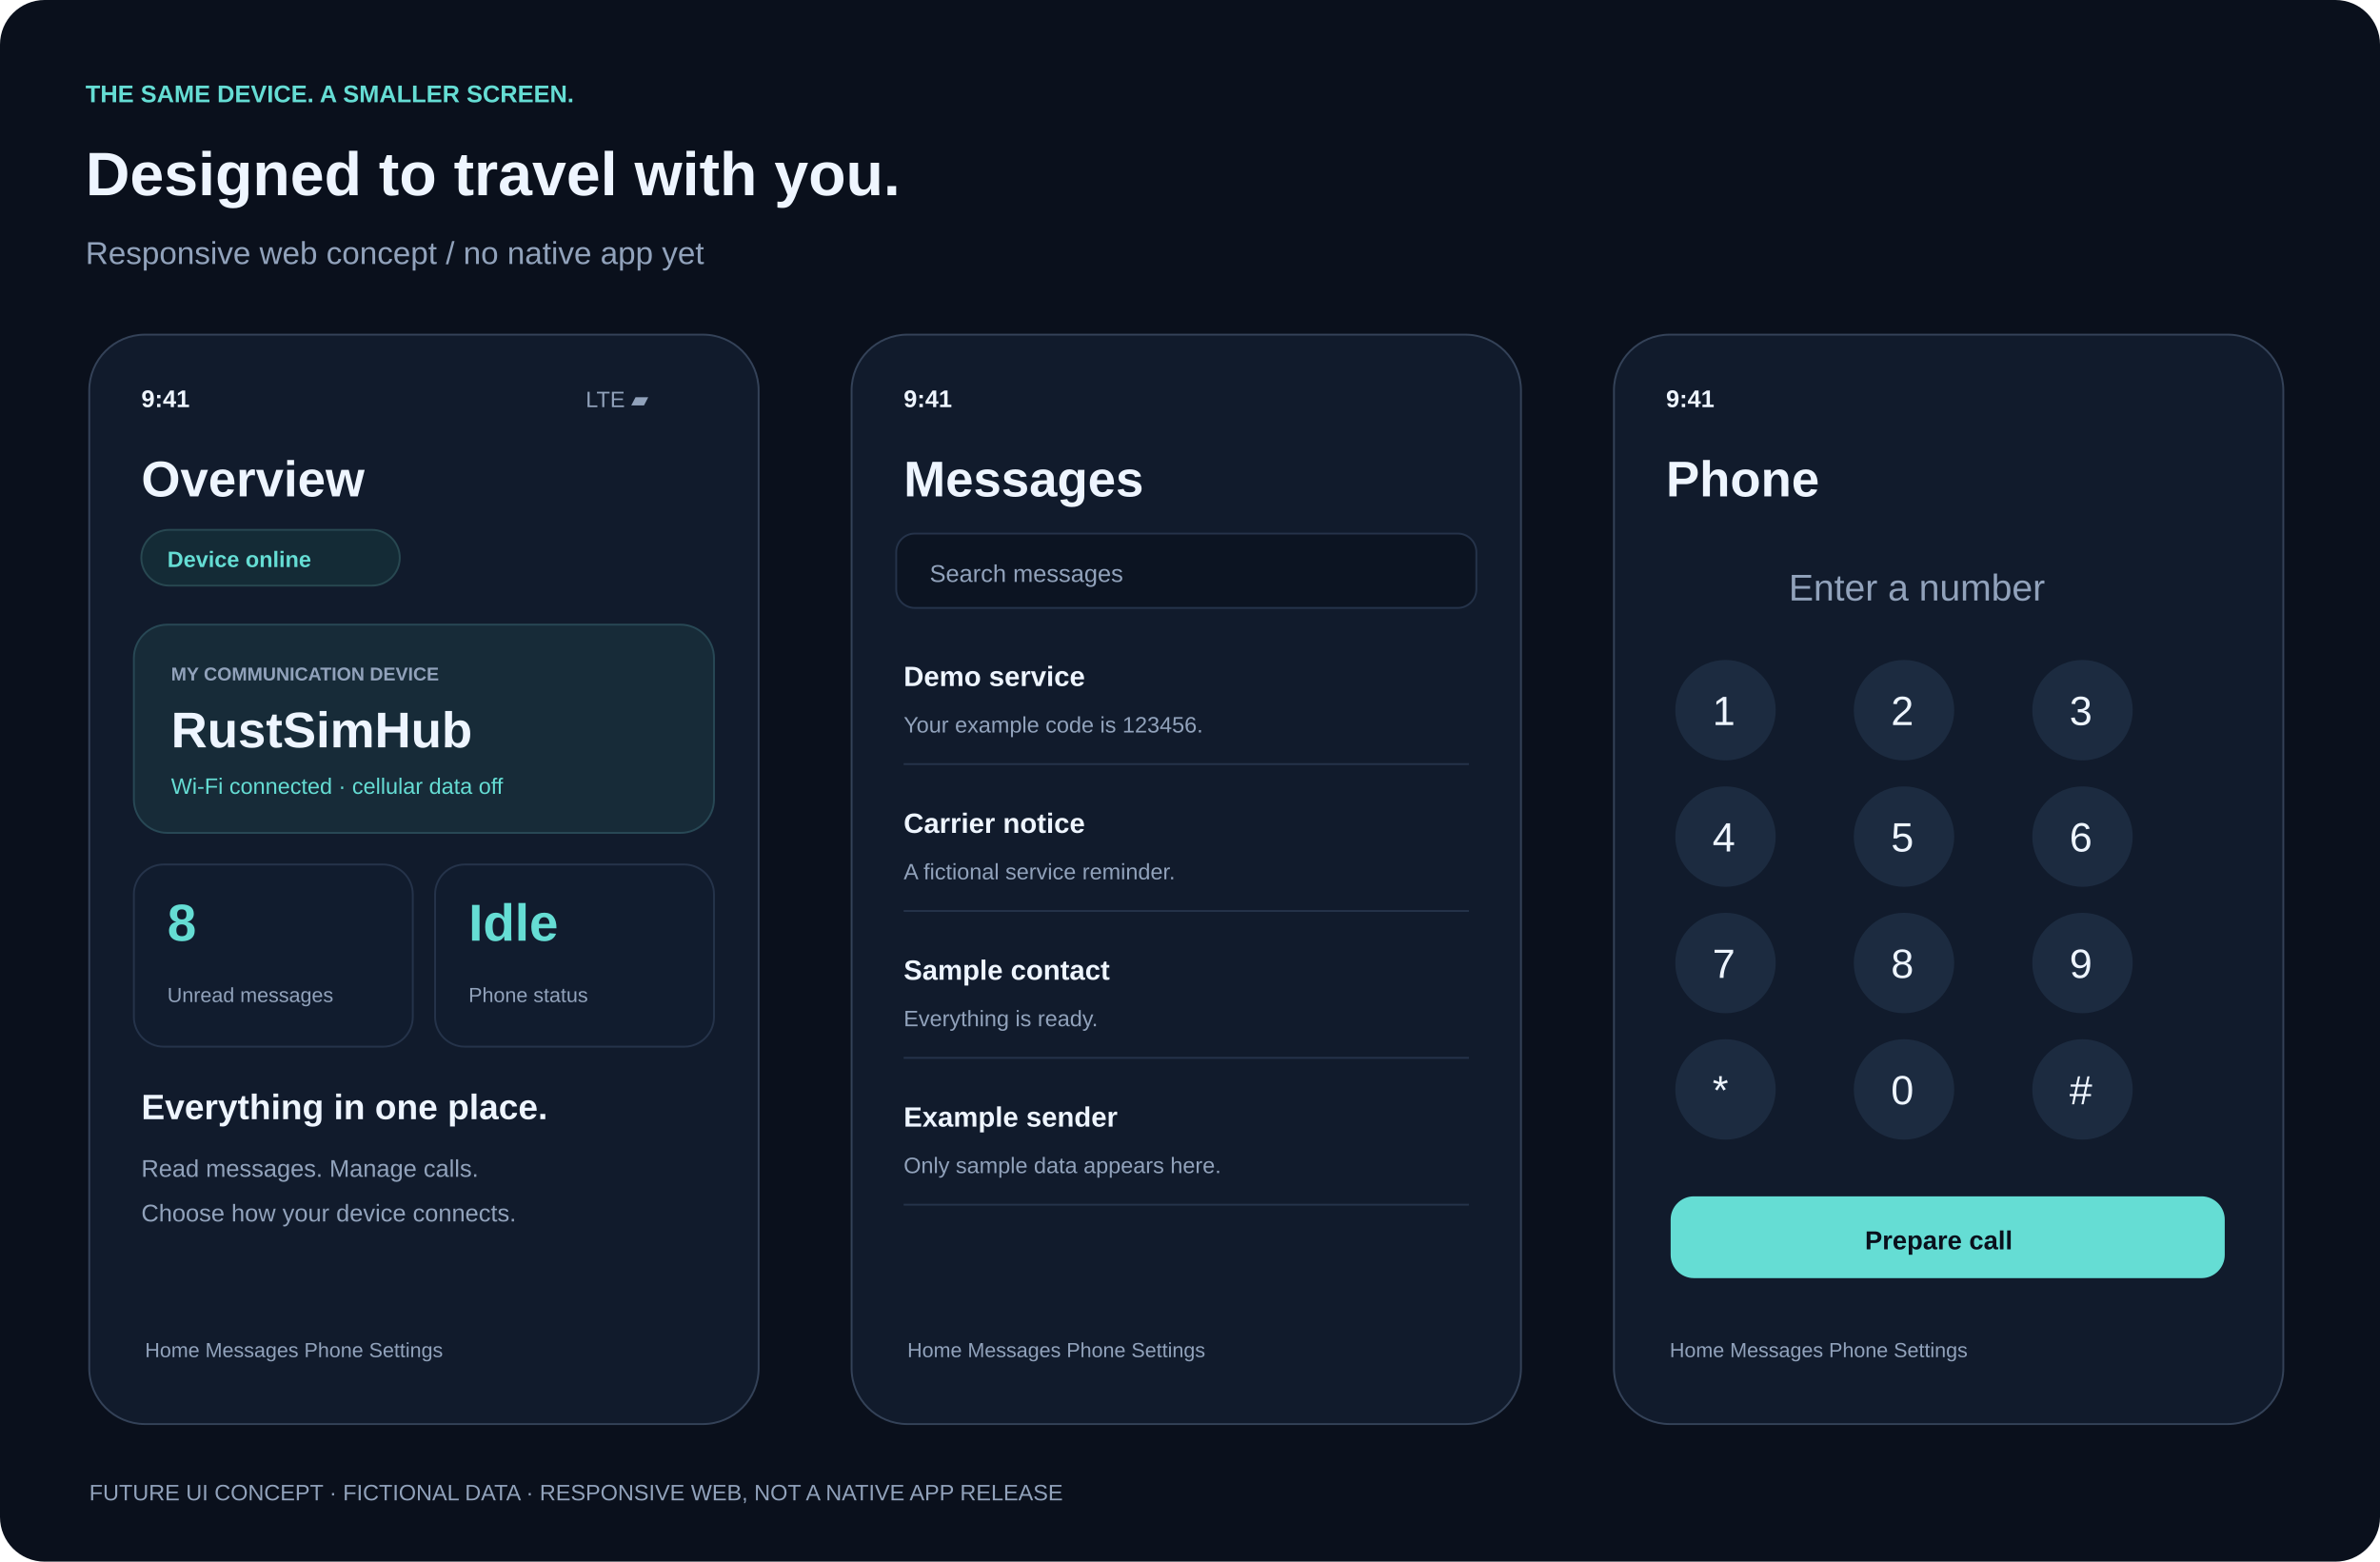
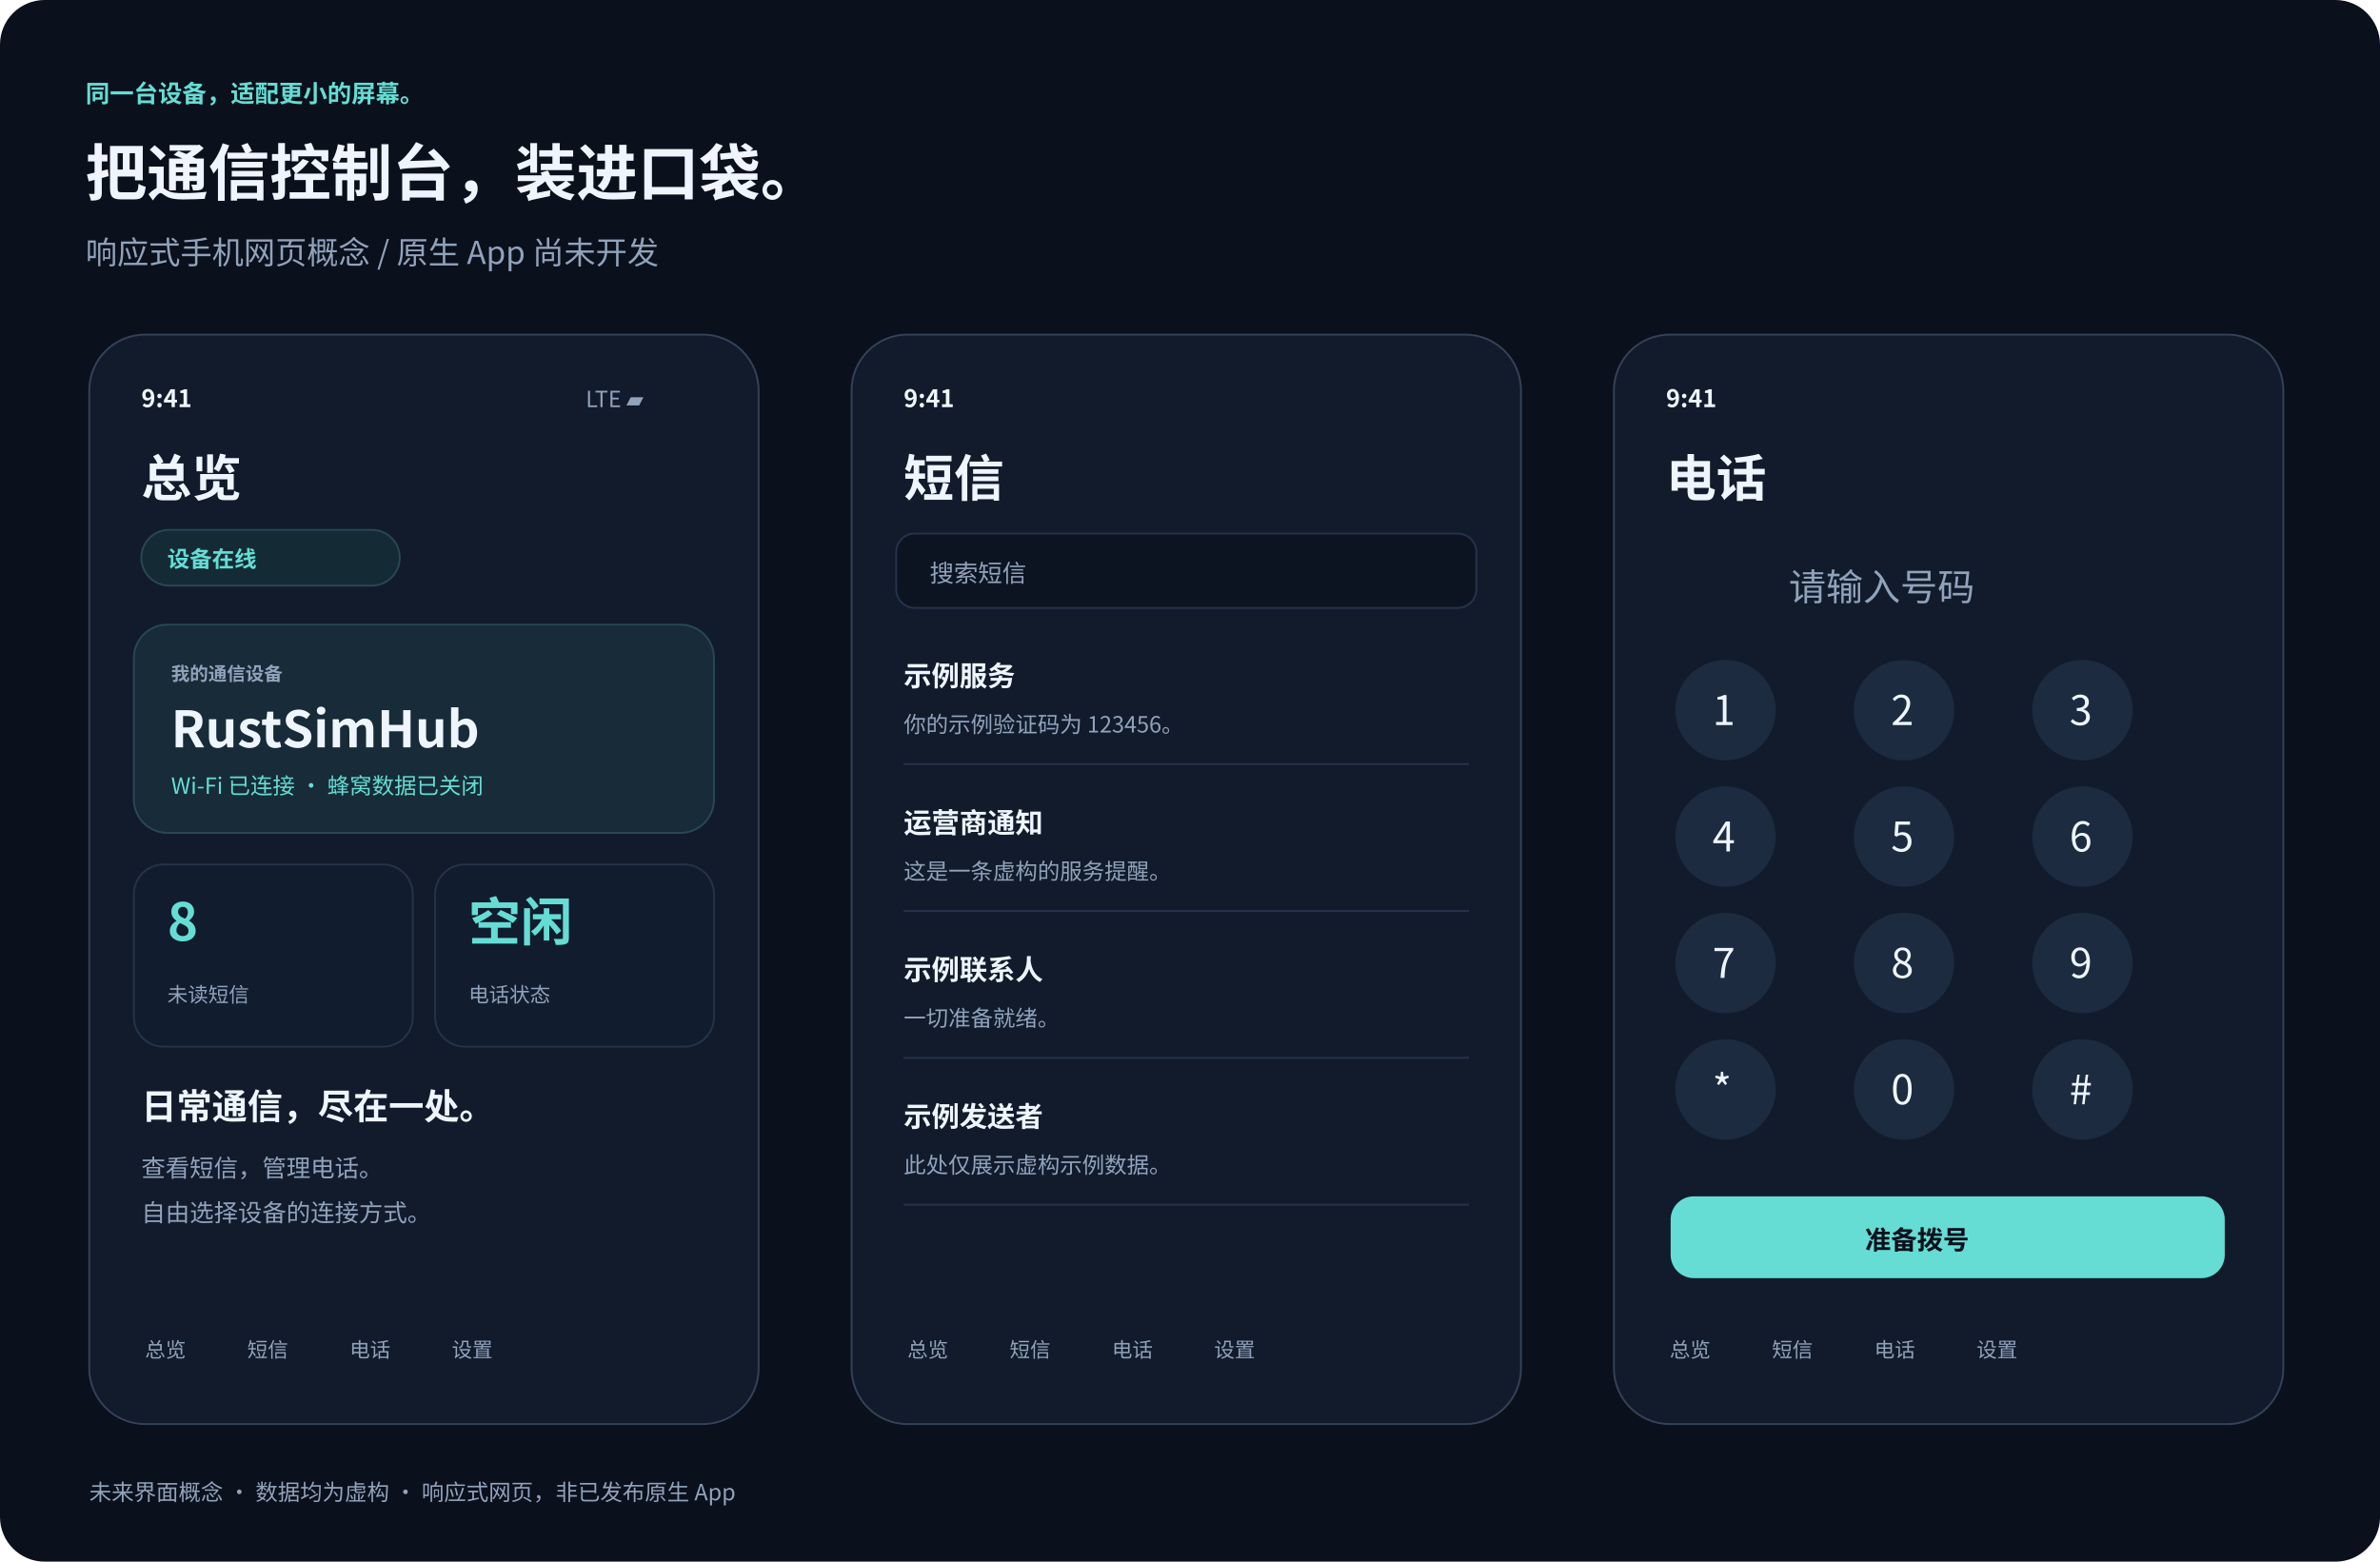
<svg xmlns="http://www.w3.org/2000/svg" width="1280" height="840" viewBox="0 0 1280 840" role="img" aria-labelledby="title desc">
  <defs>
    <radialGradient id="glow">
      <stop stop-color="#1f5862" stop-opacity=".42" />
      <stop offset="1" stop-color="#0a101c" stop-opacity="0" />
    </radialGradient>
  </defs>
  <rect width="1280" height="840" rx="24" fill="#0a101c" />
-   <g font-family="Segoe UI, Arial, sans-serif">
-     <text x="46" y="55" font-size="13" fill="#65ddd4" font-weight="600">THE SAME DEVICE. A SMALLER SCREEN.</text>
-     <text x="46" y="105" font-size="33" fill="#eef5ff" font-weight="600">Designed to travel with you.</text>
-     <text x="46" y="142" font-size="17" fill="#91a2bb" font-weight="400">Responsive web concept / no native app yet</text>
+   <g font-family="Microsoft YaHei, PingFang SC, Noto Sans CJK SC, Segoe UI, sans-serif">
+     <text x="46" y="55" font-size="13" fill="#65ddd4" font-weight="600">同一台设备，适配更小的屏幕。</text>
+     <text x="46" y="105" font-size="33" fill="#eef5ff" font-weight="600">把通信控制台，装进口袋。</text>
+     <text x="46" y="142" font-size="17" fill="#91a2bb" font-weight="400">响应式手机网页概念 / 原生 App 尚未开发</text>
    <rect x="48" y="180" width="360" height="586" rx="30" fill="#111b2c" stroke="#344258" />
    <rect x="458" y="180" width="360" height="586" rx="30" fill="#111b2c" stroke="#344258" />
    <rect x="868" y="180" width="360" height="586" rx="30" fill="#111b2c" stroke="#344258" />
    <text x="76" y="219" font-size="13" fill="#eef5ff" font-weight="600">9:41</text>
    <text x="315" y="219" font-size="12" fill="#91a2bb" font-weight="400">LTE  ▰</text>
-     <text x="76" y="267" font-size="27" fill="#eef5ff" font-weight="600">Overview</text>
+     <text x="76" y="267" font-size="27" fill="#eef5ff" font-weight="600">总览</text>
    <rect x="76" y="285" width="139" height="30" rx="15" fill="#142b36" stroke="#284851" />
-     <text x="90" y="305" font-size="12" fill="#65ddd4" font-weight="600">Device online</text>
+     <text x="90" y="305" font-size="12" fill="#65ddd4" font-weight="600">设备在线</text>
    <rect x="72" y="336" width="312" height="112" rx="18" fill="#172b38" stroke="#284855" />
-     <text x="92" y="366" font-size="10" fill="#91a2bb" font-weight="600">MY COMMUNICATION DEVICE</text>
+     <text x="92" y="366" font-size="10" fill="#91a2bb" font-weight="600">我的通信设备</text>
    <text x="92" y="402" font-size="27" fill="#eef5ff" font-weight="600">RustSimHub</text>
-     <text x="92" y="427" font-size="12" fill="#65ddd4" font-weight="400">Wi-Fi connected · cellular data off</text>
+     <text x="92" y="427" font-size="12" fill="#65ddd4" font-weight="400">Wi-Fi 已连接 · 蜂窝数据已关闭</text>
    <rect x="72" y="465" width="150" height="98" rx="16" fill="#111c2e" stroke="#25334a" />
    <text x="90" y="506" font-size="28" fill="#65ddd4" font-weight="600">8</text>
-     <text x="90" y="539" font-size="11" fill="#91a2bb" font-weight="400">Unread messages</text>
+     <text x="90" y="539" font-size="11" fill="#91a2bb" font-weight="400">未读短信</text>
    <rect x="234" y="465" width="150" height="98" rx="16" fill="#111c2e" stroke="#25334a" />
-     <text x="252" y="506" font-size="28" fill="#65ddd4" font-weight="600">Idle</text>
-     <text x="252" y="539" font-size="11" fill="#91a2bb" font-weight="400">Phone status</text>
-     <text x="76" y="602" font-size="19" fill="#eef5ff" font-weight="600">Everything in one place.</text>
-     <text x="76" y="633" font-size="13" fill="#91a2bb" font-weight="400">Read messages. Manage calls.</text>
-     <text x="76" y="657" font-size="13" fill="#91a2bb" font-weight="400">Choose how your device connects.</text>
+     <text x="252" y="506" font-size="28" fill="#65ddd4" font-weight="600">空闲</text>
+     <text x="252" y="539" font-size="11" fill="#91a2bb" font-weight="400">电话状态</text>
+     <text x="76" y="602" font-size="19" fill="#eef5ff" font-weight="600">日常通信，尽在一处。</text>
+     <text x="76" y="633" font-size="13" fill="#91a2bb" font-weight="400">查看短信，管理电话。</text>
+     <text x="76" y="657" font-size="13" fill="#91a2bb" font-weight="400">自由选择设备的连接方式。</text>
    <text x="486" y="219" font-size="13" fill="#eef5ff" font-weight="600">9:41</text>
-     <text x="486" y="267" font-size="27" fill="#eef5ff" font-weight="600">Messages</text>
+     <text x="486" y="267" font-size="27" fill="#eef5ff" font-weight="600">短信</text>
    <rect x="482" y="287" width="312" height="40" rx="10" fill="#0c1422" stroke="#25334a" />
-     <text x="500" y="313" font-size="13" fill="#91a2bb" font-weight="400">Search messages</text>
-     <text x="486" y="369" font-size="15" fill="#eef5ff" font-weight="600">Demo service</text>
-     <text x="486" y="394" font-size="12" fill="#91a2bb" font-weight="400">Your example code is 123456.</text>
+     <text x="500" y="313" font-size="13" fill="#91a2bb" font-weight="400">搜索短信</text>
+     <text x="486" y="369" font-size="15" fill="#eef5ff" font-weight="600">示例服务</text>
+     <text x="486" y="394" font-size="12" fill="#91a2bb" font-weight="400">你的示例验证码为 123456。</text>
    <path d="M486 411h304" stroke="#25334a" />
-     <text x="486" y="448" font-size="15" fill="#eef5ff" font-weight="600">Carrier notice</text>
-     <text x="486" y="473" font-size="12" fill="#91a2bb" font-weight="400">A fictional service reminder.</text>
+     <text x="486" y="448" font-size="15" fill="#eef5ff" font-weight="600">运营商通知</text>
+     <text x="486" y="473" font-size="12" fill="#91a2bb" font-weight="400">这是一条虚构的服务提醒。</text>
    <path d="M486 490h304" stroke="#25334a" />
-     <text x="486" y="527" font-size="15" fill="#eef5ff" font-weight="600">Sample contact</text>
-     <text x="486" y="552" font-size="12" fill="#91a2bb" font-weight="400">Everything is ready.</text>
+     <text x="486" y="527" font-size="15" fill="#eef5ff" font-weight="600">示例联系人</text>
+     <text x="486" y="552" font-size="12" fill="#91a2bb" font-weight="400">一切准备就绪。</text>
    <path d="M486 569h304" stroke="#25334a" />
-     <text x="486" y="606" font-size="15" fill="#eef5ff" font-weight="600">Example sender</text>
-     <text x="486" y="631" font-size="12" fill="#91a2bb" font-weight="400">Only sample data appears here.</text>
+     <text x="486" y="606" font-size="15" fill="#eef5ff" font-weight="600">示例发送者</text>
+     <text x="486" y="631" font-size="12" fill="#91a2bb" font-weight="400">此处仅展示虚构示例数据。</text>
    <path d="M486 648h304" stroke="#25334a" />
    <text x="896" y="219" font-size="13" fill="#eef5ff" font-weight="600">9:41</text>
-     <text x="896" y="267" font-size="27" fill="#eef5ff" font-weight="600">Phone</text>
-     <text x="962" y="323" font-size="20" fill="#91a2bb" font-weight="400">Enter a number</text>
+     <text x="896" y="267" font-size="27" fill="#eef5ff" font-weight="600">电话</text>
+     <text x="962" y="323" font-size="20" fill="#91a2bb" font-weight="400">请输入号码</text>
    <circle cx="928" cy="382" r="27" fill="#1c2b40" />
    <text x="921" y="390" font-size="22" fill="#eef5ff" font-weight="400">1</text>
    <circle cx="1024" cy="382" r="27" fill="#1c2b40" />
    <text x="1017" y="390" font-size="22" fill="#eef5ff" font-weight="400">2</text>
    <circle cx="1120" cy="382" r="27" fill="#1c2b40" />
    <text x="1113" y="390" font-size="22" fill="#eef5ff" font-weight="400">3</text>
    <circle cx="928" cy="450" r="27" fill="#1c2b40" />
    <text x="921" y="458" font-size="22" fill="#eef5ff" font-weight="400">4</text>
    <circle cx="1024" cy="450" r="27" fill="#1c2b40" />
    <text x="1017" y="458" font-size="22" fill="#eef5ff" font-weight="400">5</text>
    <circle cx="1120" cy="450" r="27" fill="#1c2b40" />
    <text x="1113" y="458" font-size="22" fill="#eef5ff" font-weight="400">6</text>
    <circle cx="928" cy="518" r="27" fill="#1c2b40" />
    <text x="921" y="526" font-size="22" fill="#eef5ff" font-weight="400">7</text>
    <circle cx="1024" cy="518" r="27" fill="#1c2b40" />
    <text x="1017" y="526" font-size="22" fill="#eef5ff" font-weight="400">8</text>
    <circle cx="1120" cy="518" r="27" fill="#1c2b40" />
    <text x="1113" y="526" font-size="22" fill="#eef5ff" font-weight="400">9</text>
    <circle cx="928" cy="586" r="27" fill="#1c2b40" />
    <text x="921" y="594" font-size="22" fill="#eef5ff" font-weight="400">*</text>
    <circle cx="1024" cy="586" r="27" fill="#1c2b40" />
    <text x="1017" y="594" font-size="22" fill="#eef5ff" font-weight="400">0</text>
    <circle cx="1120" cy="586" r="27" fill="#1c2b40" />
    <text x="1113" y="594" font-size="22" fill="#eef5ff" font-weight="400">#</text>
    <rect x="899" y="644" width="297" height="43" rx="12" fill="#65ddd4" stroke="#65ddd4" />
-     <text x="1003" y="672" font-size="14" fill="#0a101c" font-weight="700">Prepare call</text>
-     <text x="78" y="730" font-size="11" fill="#91a2bb" font-weight="400">Home     Messages     Phone     Settings</text>
-     <text x="488" y="730" font-size="11" fill="#91a2bb" font-weight="400">Home     Messages     Phone     Settings</text>
-     <text x="898" y="730" font-size="11" fill="#91a2bb" font-weight="400">Home     Messages     Phone     Settings</text>
-     <text x="48" y="807" font-size="12" fill="#91a2bb" font-weight="400">FUTURE UI CONCEPT · FICTIONAL DATA · RESPONSIVE WEB, NOT A NATIVE APP RELEASE</text>
+     <text x="1003" y="672" font-size="14" fill="#0a101c" font-weight="700">准备拨号</text>
+     <text x="78" y="730" font-size="11" fill="#91a2bb" font-weight="400">总览　　　短信　　　电话　　　设置</text>
+     <text x="488" y="730" font-size="11" fill="#91a2bb" font-weight="400">总览　　　短信　　　电话　　　设置</text>
+     <text x="898" y="730" font-size="11" fill="#91a2bb" font-weight="400">总览　　　短信　　　电话　　　设置</text>
+     <text x="48" y="807" font-size="12" fill="#91a2bb" font-weight="400">未来界面概念 · 数据均为虚构 · 响应式网页，非已发布原生 App</text>
  </g>
</svg>
